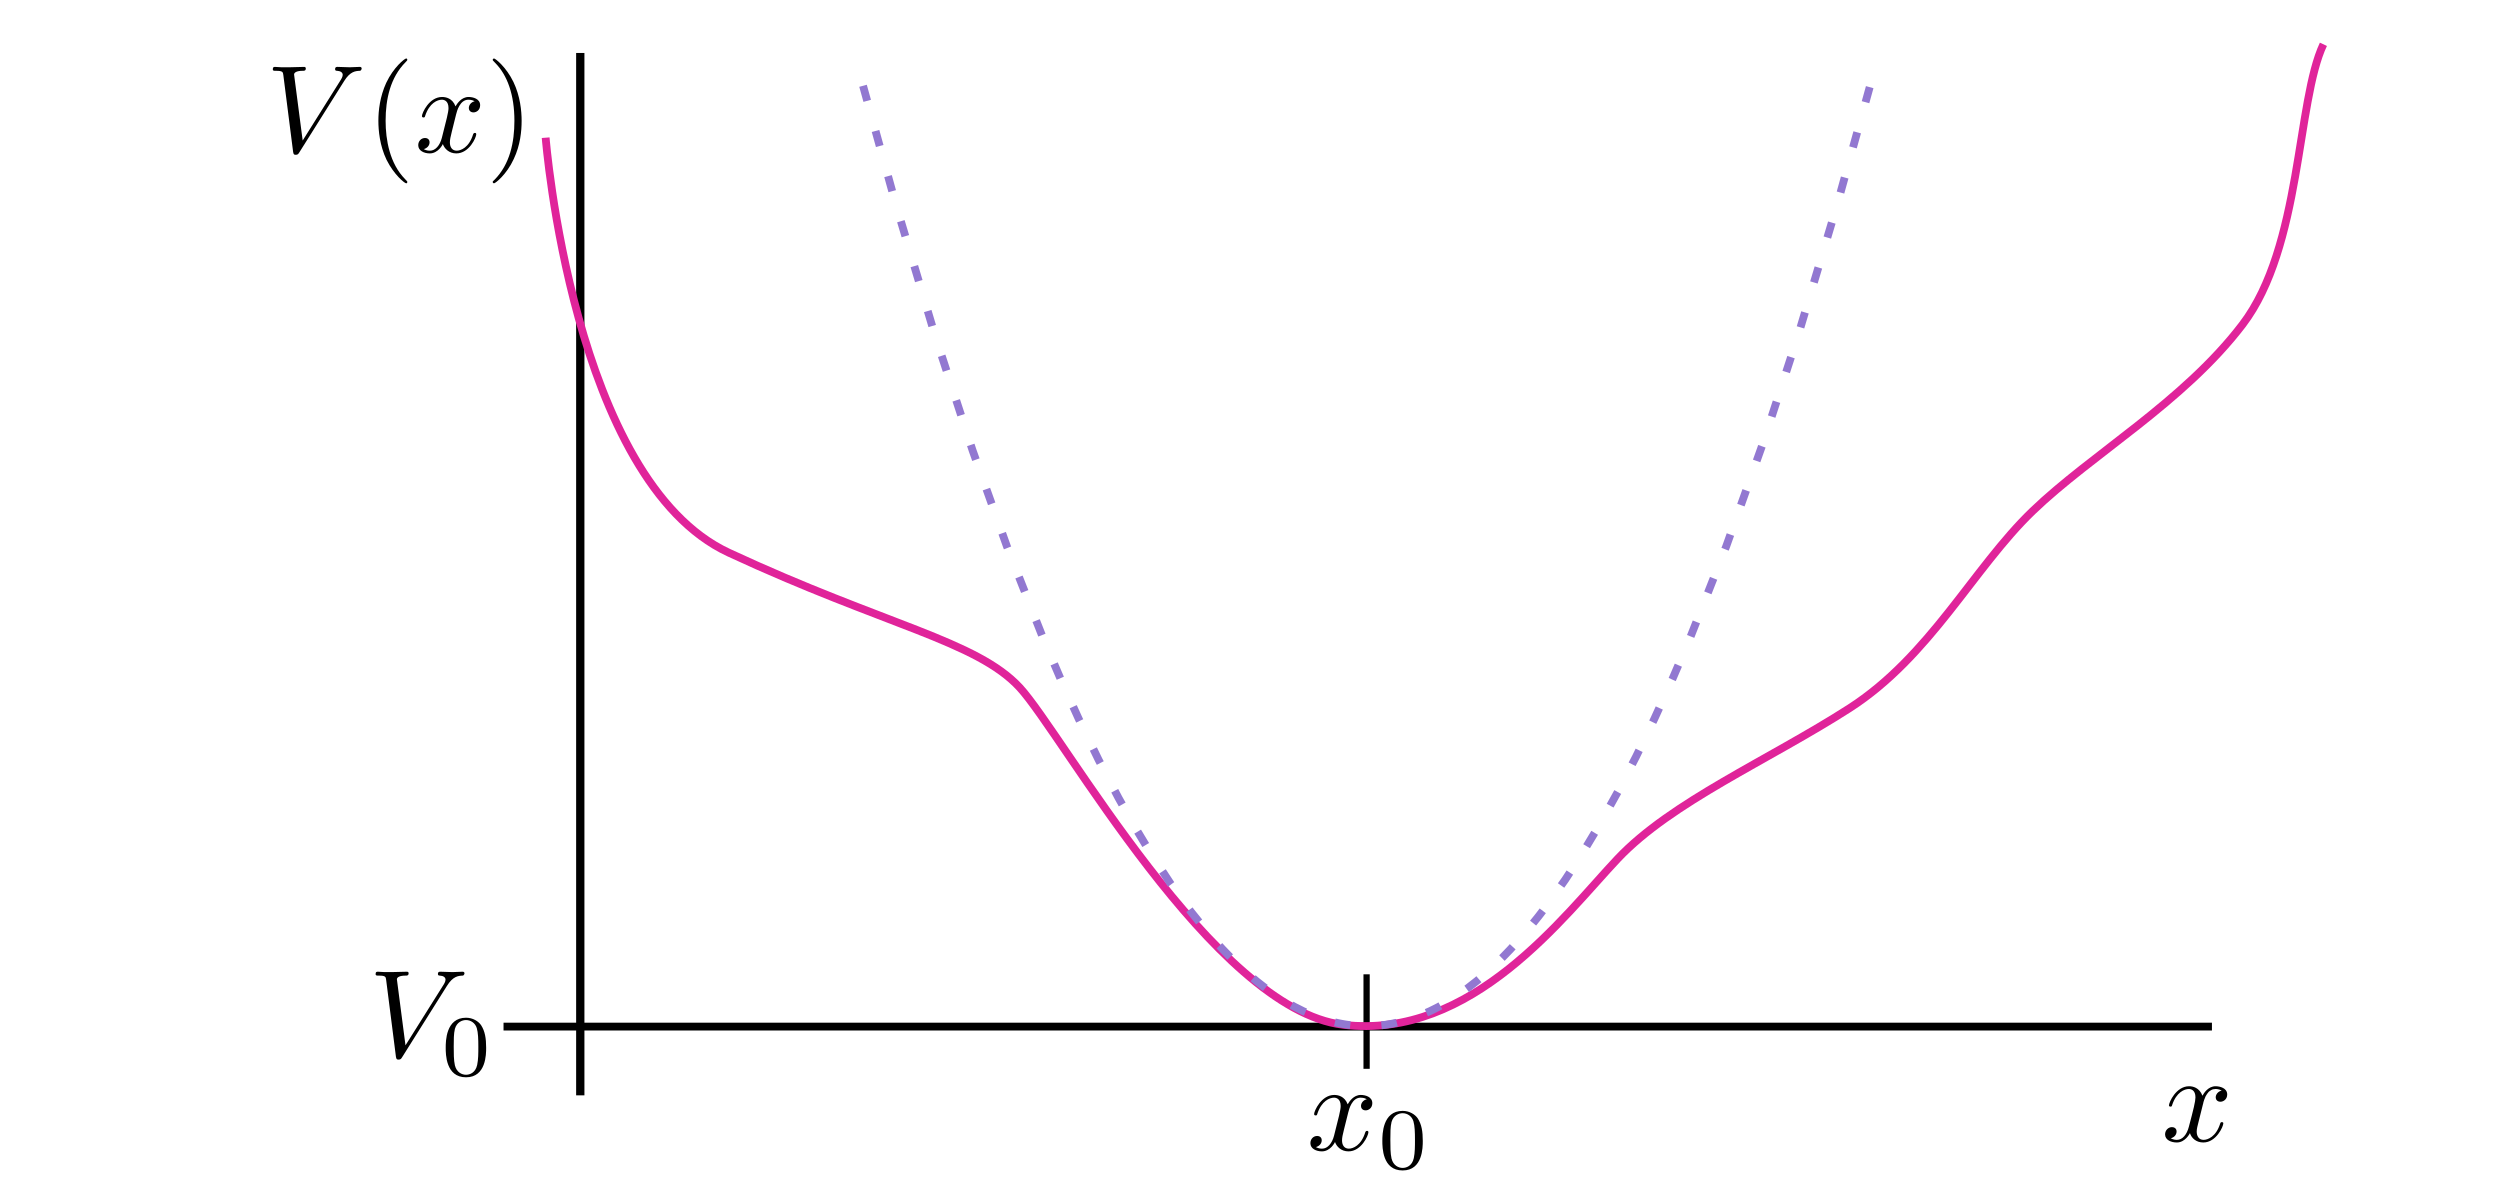
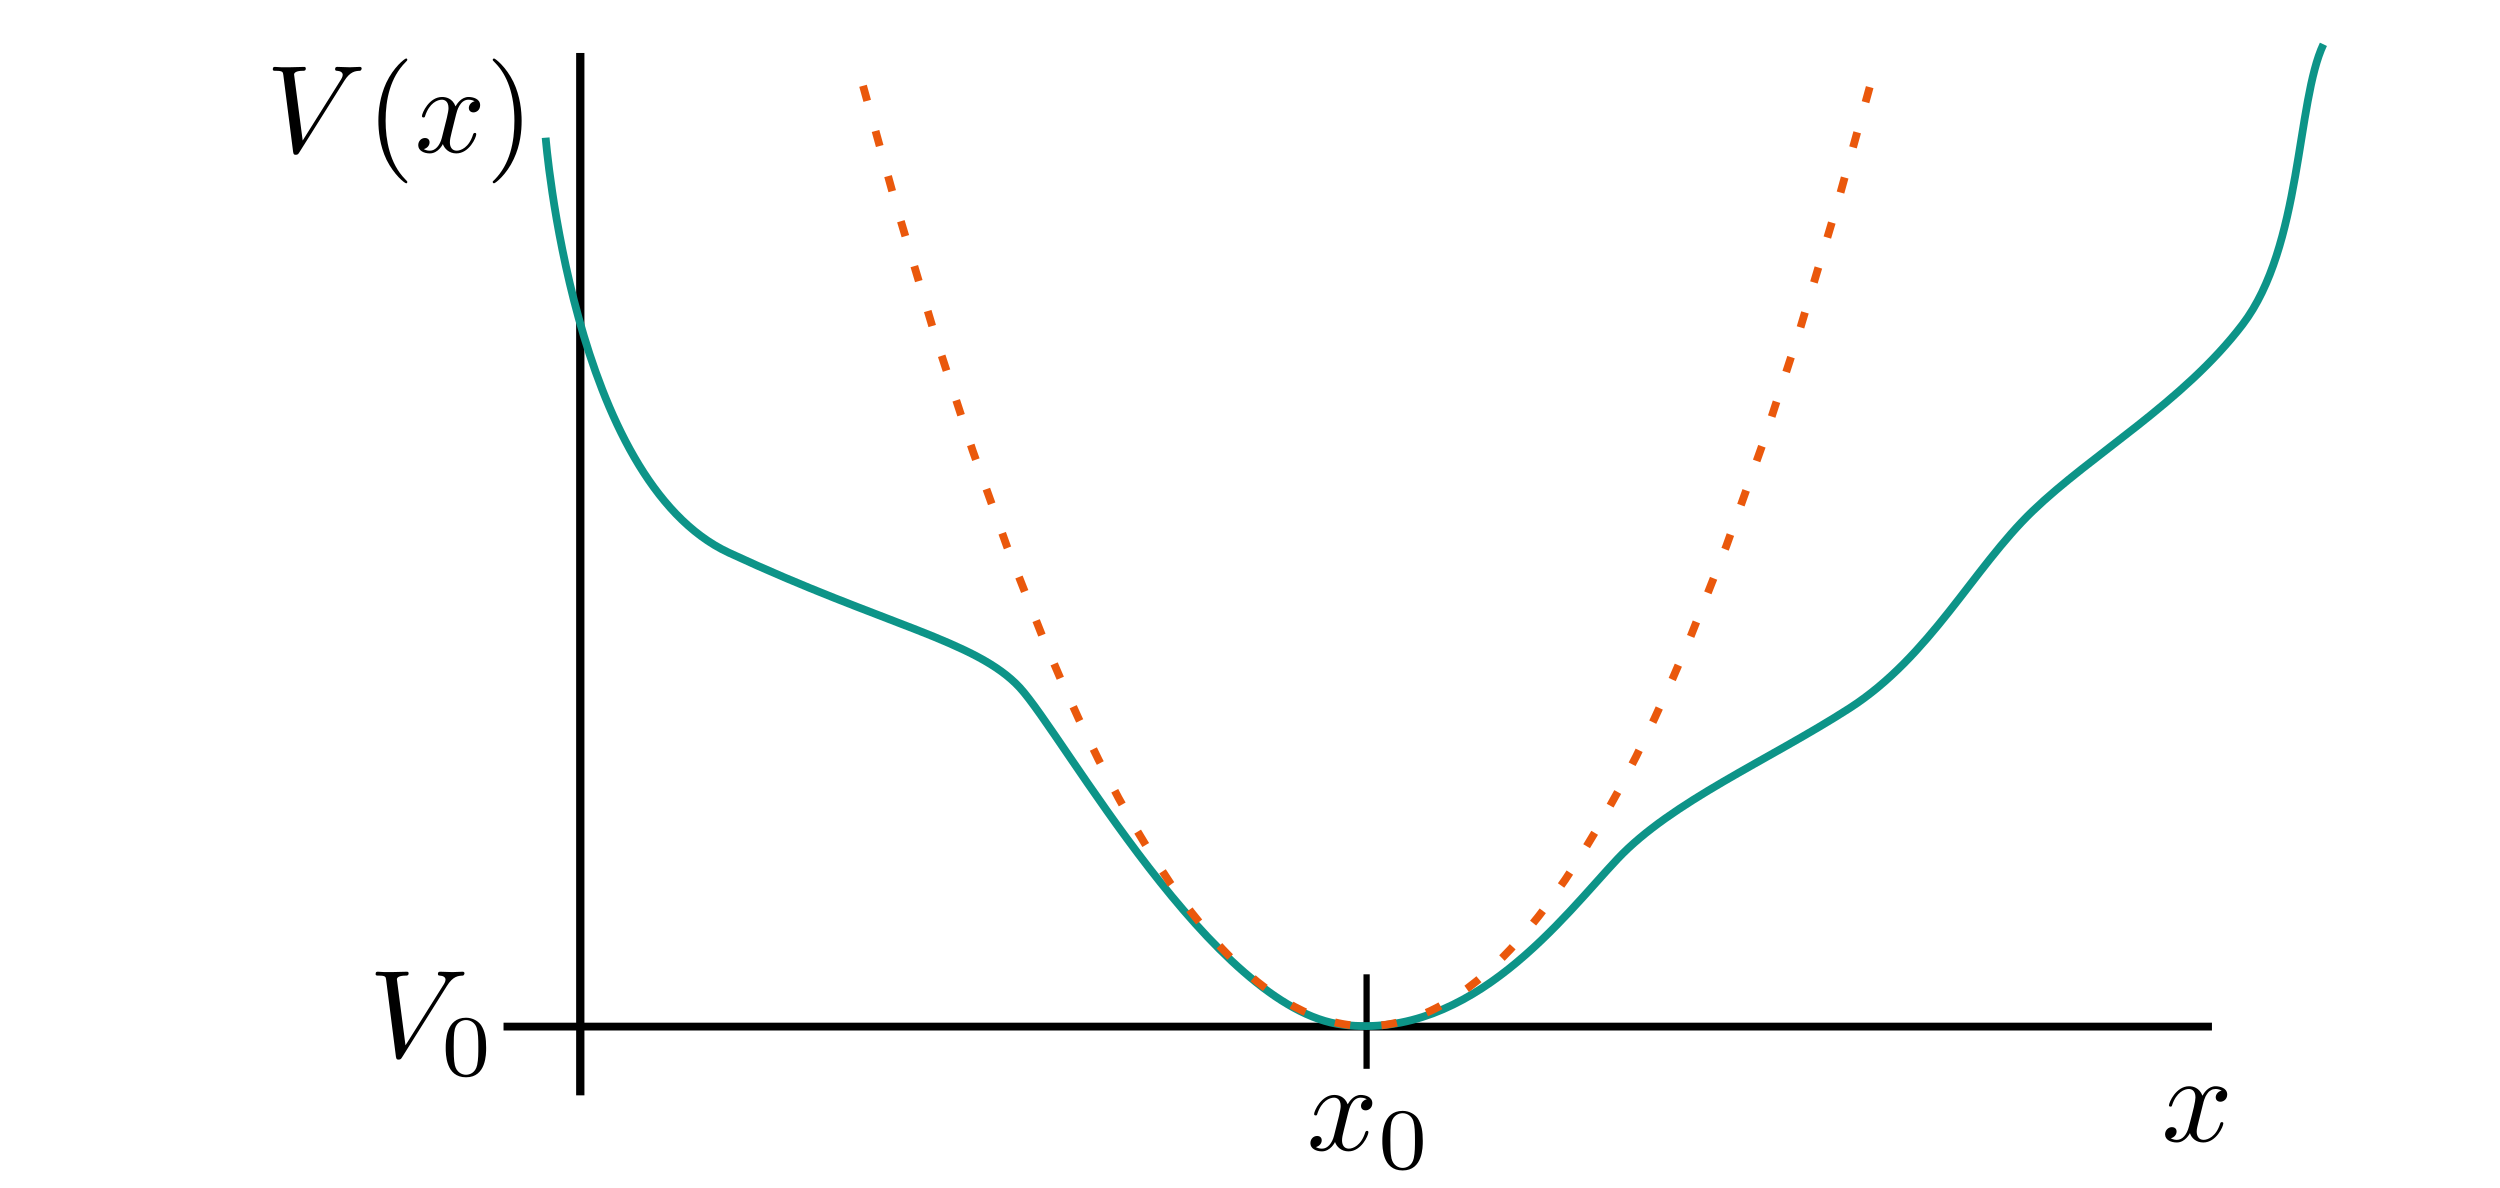
<svg xmlns="http://www.w3.org/2000/svg" xmlns:ns1="http://www.iki.fi/pav/software/textext/" width="8cm" height="3.8cm" viewBox="0 0 80 38" version="1.1" id="svg8">
  <defs id="defs2">
    <marker orient="auto" refY="0.0" refX="0.0" id="Arrow2Lstart" style="overflow:visible">
      <path id="path18140" style="fill-rule:evenodd;stroke-width:0.625;stroke-linejoin:round;stroke:#000000;stroke-opacity:1;fill:#000000;fill-opacity:1" d="M 8.719,4.034 L -2.207,0.016 L 8.719,-4.002 C 6.973,-1.63 6.983,1.616 8.719,4.034 z " transform="scale(1.1) translate(1,0)" />
    </marker>
    <marker orient="auto" refY="0.0" refX="0.0" id="Arrow2Mstart" style="overflow:visible">
      <path id="path18146" style="fill-rule:evenodd;stroke-width:0.625;stroke-linejoin:round;stroke:#000000;stroke-opacity:1;fill:#000000;fill-opacity:1" d="M 8.719,4.034 L -2.207,0.016 L 8.719,-4.002 C 6.973,-1.63 6.983,1.616 8.719,4.034 z " transform="scale(0.6) translate(0,0)" />
    </marker>
    <marker orient="auto" refY="0.0" refX="0.0" id="Arrow1Mstart" style="overflow:visible">
      <path id="path18128" d="M 0.0,0.0 L 5.0,-5.0 L -12.5,0.0 L 5.0,5.0 L 0.0,0.0 z " style="fill-rule:evenodd;stroke:#000000;stroke-width:1pt;stroke-opacity:1;fill:#000000;fill-opacity:1" transform="scale(0.4) translate(10,0)" />
    </marker>
    <marker style="overflow:visible;" id="marker1584" refX="0.0" refY="0.0" orient="auto">
      <path transform="scale(0.6) rotate(180) translate(0,0)" d="M 8.719,4.034 L -2.207,0.016 L 8.719,-4.002 C 6.973,-1.63 6.983,1.616 8.719,4.034 z " style="stroke-linejoin:round;stroke-opacity:1;fill-rule:evenodd;fill-opacity:1;stroke:#ee7219;stroke-width:0.625;fill:#ee7219" id="path1582" />
    </marker>
    <marker style="overflow:visible;" id="Arrow2Mend" refX="0.0" refY="0.0" orient="auto">
-       <path transform="scale(0.6) rotate(180) translate(0,0)" d="M 8.719,4.034 L -2.207,0.016 L 8.719,-4.002 C 6.973,-1.63 6.983,1.616 8.719,4.034 z " style="fill-rule:evenodd;stroke-width:0.625;stroke-linejoin:round;stroke:#9278d1;stroke-opacity:1;fill:#000000;fill-opacity:1" id="path1104" />
+       <path transform="scale(0.6) rotate(180) translate(0,0)" d="M 8.719,4.034 L -2.207,0.016 L 8.719,-4.002 C 6.973,-1.63 6.983,1.616 8.719,4.034 z " style="fill-rule:evenodd;stroke-width:0.625;stroke-linejoin:round;stroke:#ea580c;stroke-opacity:1;fill:#000000;fill-opacity:1" id="path1104" />
    </marker>
    <marker style="overflow:visible;" id="Arrow1Send" refX="0.0" refY="0.0" orient="auto">
      <path transform="scale(0.2) rotate(180) translate(6,0)" style="fill-rule:evenodd;stroke:#000000;stroke-width:1pt;stroke-opacity:1;fill:#000000;fill-opacity:1" d="M 0.0,0.0 L 5.0,-5.0 L -12.5,0.0 L 5.0,5.0 L 0.0,0.0 z " id="path1092" />
    </marker>
    <clipPath id="clipPath247" clipPathUnits="userSpaceOnUse">
      <rect style="color:#000000;display:inline;overflow:visible;visibility:visible;opacity:1;vector-effect:none;fill:#ab1f2d;fill-opacity:1;fill-rule:nonzero;stroke:none;stroke-width:0.198;stroke-linecap:butt;stroke-linejoin:miter;stroke-miterlimit:10;stroke-dasharray:none;stroke-dashoffset:0;stroke-opacity:1;marker:none;marker-start:none;marker-mid:none;marker-end:none;enable-background:accumulate" id="rect249" width="1.075" height="45.569" x="142.975" y="233.791" ry="0" />
    </clipPath>
    <marker orient="auto" refY="0" refX="0" id="Arrow1Mstart-3" style="overflow:visible">
      <path id="path18128-6" d="M 0,0 5,-5 -12.5,0 5,5 Z" style="fill:#000000;fill-opacity:1;fill-rule:evenodd;stroke:#000000;stroke-width:1pt;stroke-opacity:1" transform="matrix(0.4,0,0,0.4,4,0)" />
    </marker>
  </defs>
  <g transform="translate(0,-259)" id="layer1">
    <path id="path17208" d="M 16.113,291.851 H 70.782" style="fill:none;stroke:#000000;stroke-width:0.25;stroke-linecap:butt;stroke-linejoin:miter;stroke-opacity:1" />
-     <path id="path17206" d="m -53.14,262.237 v 29.285 h 19.466 v -29.205" style="fill:none;stroke:#e0249a;stroke-width:0.25;stroke-linecap:butt;stroke-linejoin:miter;stroke-opacity:1" />
+     <path id="path17206" d="m -53.14,262.237 v 29.285 h 19.466 v -29.205" style="fill:none;stroke:#0d9488;stroke-width:0.25;stroke-linecap:butt;stroke-linejoin:miter;stroke-opacity:1" />
    <path id="path17210" d="m 18.569,260.695 v 33.356" style="fill:none;stroke:#000000;stroke-width:0.265px;stroke-linecap:butt;stroke-linejoin:miter;stroke-opacity:1" />
    <g id="g82074" transform="matrix(0.4,0,0,-0.4,-20.20547,578.3677)" xml:space="preserve" stroke-miterlimit="10.433" font-style="normal" font-variant="normal" font-weight="normal" font-stretch="normal" font-size-adjust="none" letter-spacing="normal" word-spacing="normal" ns1:text="$x$" ns1:preamble="/home/phyps/Dropbox/Talks/1710 Bristol Colloquium teleportation/preamble.tex" style="font-style:normal;font-variant:normal;font-weight:normal;font-stretch:normal;letter-spacing:normal;word-spacing:normal;text-anchor:start;fill:none;fill-opacity:1;fill-rule:evenodd;stroke:#000000;stroke-linecap:butt;stroke-linejoin:miter;stroke-miterlimit:10.433;stroke-dasharray:none;stroke-dashoffset:0;stroke-opacity:1">
      <path style="fill:#000000;stroke-width:0" d="m 226.76,710.12 0.01,0.03 0.01,0.03 v 0.03 l 0.01,0.04 0.01,0.04 0.02,0.04 0.01,0.04 0.01,0.05 0.02,0.04 0.02,0.05 0.02,0.05 0.02,0.05 0.02,0.05 0.02,0.05 0.03,0.05 0.03,0.05 0.03,0.05 0.03,0.04 0.03,0.05 0.04,0.04 0.03,0.05 0.04,0.04 0.05,0.04 0.04,0.03 0.05,0.03 0.04,0.03 0.03,0.01 0.03,0.02 0.02,0.01 0.03,0.01 0.03,0.01 h 0.03 l 0.02,0.01 0.03,0.01 h 0.03 0.04 l 0.03,0.01 h 0.03 c 0.05,0 0.29,0 0.5,-0.13 -0.28,-0.05 -0.48,-0.3 -0.48,-0.54 0,-0.16 0.11,-0.35 0.38,-0.35 0.22,0 0.54,0.18 0.54,0.58 0,0.52 -0.59,0.66 -0.93,0.66 -0.58,0 -0.93,-0.53 -1.05,-0.76 -0.25,0.66 -0.78,0.76 -1.07,0.76 -1.04,0 -1.61,-1.29 -1.61,-1.53 0,-0.1 0.1,-0.1 0.12,-0.1 0.08,0 0.11,0.02 0.13,0.11 0.34,1.05 1,1.3 1.34,1.3 0.18,0 0.53,-0.09 0.53,-0.67 0,-0.31 -0.16,-0.97 -0.53,-2.36 -0.16,-0.62 -0.51,-1.04 -0.95,-1.04 -0.06,0 -0.29,0 -0.5,0.13 0.25,0.05 0.47,0.26 0.47,0.54 0,0.27 -0.22,0.35 -0.37,0.35 -0.3,0 -0.55,-0.26 -0.55,-0.58 0,-0.46 0.5,-0.65 0.94,-0.65 0.66,0 1.02,0.69 1.05,0.75 0.11,-0.37 0.47,-0.75 1.07,-0.75 1.03,0 1.6,1.28 1.6,1.53 0,0.1 -0.09,0.1 -0.12,0.1 -0.09,0 -0.11,-0.05 -0.13,-0.11 -0.33,-1.07 -1.01,-1.31 -1.33,-1.31 -0.39,0 -0.55,0.32 -0.55,0.66 0,0.22 0.06,0.44 0.17,0.87 z" id="path82076" />
    </g>
    <g id="g17267" style="fill-opacity:1;stroke:#000000;stroke-opacity:1" ns1:jacobian_sqrt="0.4" inkscapeversion="0.92.3" ns1:alignment="middle center" ns1:scale="2.83464566935" ns1:preamble="/home/phyps/Dropbox/Talks/1710 Bristol Colloquium teleportation/preamble.tex" ns1:text="$V(x)$" ns1:pdfconverter="pdf2svg" ns1:texconverter="pdflatex" ns1:version="0.11.0" transform="matrix(0.4,0,0,0.4,-50.98033,209.9596)">
      <g style="fill-opacity:1;stroke:#000000;stroke-opacity:1" id="surface1">
        <g id="g17252" style="fill:#000000;fill-opacity:1;stroke:#000000;stroke-opacity:1">
          <path id="path17250" transform="translate(148.712,134.765)" d="M 6.266,-5.672 C 6.75,-6.453 7.172,-6.484 7.531,-6.5 c 0.125,-0.016 0.141,-0.172 0.141,-0.188 0,-0.078 -0.062,-0.125 -0.141,-0.125 -0.25,0 -0.547,0.031 -0.812,0.031 -0.328,0 -0.672,-0.031 -0.984,-0.031 -0.062,0 -0.188,0 -0.188,0.188 0,0.109 0.078,0.125 0.156,0.125 0.266,0.016 0.453,0.125 0.453,0.328 0,0.156 -0.141,0.375 -0.141,0.375 l -3.062,4.875 -0.688,-5.281 C 2.266,-6.375 2.5,-6.5 2.953,-6.5 c 0.141,0 0.25,0 0.25,-0.203 0,-0.078 -0.078,-0.109 -0.125,-0.109 -0.406,0 -0.828,0.031 -1.25,0.031 -0.172,0 -0.359,0 -0.547,0 -0.172,0 -0.359,-0.031 -0.531,-0.031 -0.078,0 -0.188,0 -0.188,0.188 0,0.125 0.078,0.125 0.25,0.125 0.547,0 0.562,0.094 0.594,0.344 L 2.188,-0.016 C 2.219,0.188 2.266,0.219 2.391,0.219 c 0.156,0 0.203,-0.047 0.281,-0.172 z m 0,0" style="fill-opacity:1;stroke:#000000;stroke-width:0;stroke-opacity:1" />
        </g>
        <g id="g17256" style="fill:#000000;fill-opacity:1;stroke:#000000;stroke-opacity:1">
          <path id="path17254" transform="translate(156.738,134.765)" d="m 3.297,2.391 c 0,-0.031 0,-0.047 -0.172,-0.219 C 1.891,0.922 1.562,-0.969 1.562,-2.5 c 0,-1.734 0.375,-3.469 1.609,-4.703 0.125,-0.125 0.125,-0.141 0.125,-0.172 0,-0.078 -0.031,-0.109 -0.094,-0.109 -0.109,0 -1,0.688 -1.594,1.953 -0.5,1.094 -0.625,2.203 -0.625,3.031 0,0.781 0.109,1.984 0.656,3.125 C 2.25,1.844 3.094,2.5 3.203,2.5 c 0.062,0 0.094,-0.031 0.094,-0.109 z m 0,0" style="fill-opacity:1;stroke:#000000;stroke-width:0;stroke-opacity:1" />
        </g>
        <g id="g17260" style="fill:#000000;fill-opacity:1;stroke:#000000;stroke-opacity:1">
          <path id="path17258" transform="translate(160.612,134.765)" d="M 3.328,-3.016 C 3.391,-3.266 3.625,-4.188 4.312,-4.188 c 0.047,0 0.297,0 0.5,0.125 C 4.531,-4 4.344,-3.766 4.344,-3.516 c 0,0.156 0.109,0.344 0.375,0.344 0.219,0 0.531,-0.172 0.531,-0.578 0,-0.516 -0.578,-0.656 -0.922,-0.656 -0.578,0 -0.922,0.531 -1.047,0.75 -0.25,-0.656 -0.781,-0.75 -1.078,-0.75 -1.031,0 -1.609,1.281 -1.609,1.531 0,0.109 0.109,0.109 0.125,0.109 0.078,0 0.109,-0.031 0.125,-0.109 0.344,-1.062 1,-1.312 1.344,-1.312 0.188,0 0.531,0.094 0.531,0.672 0,0.312 -0.172,0.969 -0.531,2.375 -0.156,0.609 -0.516,1.031 -0.953,1.031 -0.062,0 -0.281,0 -0.5,-0.125 0.25,-0.062 0.469,-0.266 0.469,-0.547 0,-0.266 -0.219,-0.344 -0.359,-0.344 -0.312,0 -0.547,0.25 -0.547,0.578 0,0.453 0.484,0.656 0.922,0.656 0.672,0 1.031,-0.703 1.047,-0.75 0.125,0.359 0.484,0.75 1.078,0.75 1.031,0 1.594,-1.281 1.594,-1.531 0,-0.109 -0.078,-0.109 -0.109,-0.109 -0.094,0 -0.109,0.047 -0.141,0.109 -0.328,1.078 -1,1.312 -1.312,1.312 -0.391,0 -0.547,-0.312 -0.547,-0.656 0,-0.219 0.047,-0.438 0.156,-0.875 z m 0,0" style="fill-opacity:1;stroke:#000000;stroke-width:0;stroke-opacity:1" />
        </g>
        <g id="g17264" style="fill:#000000;fill-opacity:1;stroke:#000000;stroke-opacity:1">
          <path id="path17262" transform="translate(166.306,134.765)" d="m 2.875,-2.5 c 0,-0.766 -0.109,-1.969 -0.656,-3.109 -0.594,-1.219 -1.453,-1.875 -1.547,-1.875 -0.062,0 -0.109,0.047 -0.109,0.109 0,0.031 0,0.047 0.188,0.234 0.984,0.984 1.547,2.562 1.547,4.641 0,1.719 -0.359,3.469 -1.594,4.719 C 0.562,2.344 0.562,2.359 0.562,2.391 0.562,2.453 0.609,2.5 0.672,2.5 0.766,2.5 1.672,1.812 2.25,0.547 2.766,-0.547 2.875,-1.656 2.875,-2.5 Z m 0,0" style="fill-opacity:1;stroke:#000000;stroke-width:0;stroke-opacity:1" />
        </g>
      </g>
    </g>
    <path style="fill:none;stroke:#000000;stroke-width:0.2;stroke-linecap:butt;stroke-linejoin:miter;stroke-miterlimit:4;stroke-dasharray:none;stroke-opacity:1" d="m 43.731,290.178 v 3.024" id="path18967" />
-     <path style="opacity:1;vector-effect:none;fill:none;fill-opacity:1;stroke:#e0249a;stroke-width:0.25;stroke-linecap:butt;stroke-linejoin:miter;stroke-miterlimit:4;stroke-dasharray:none;stroke-dashoffset:0;stroke-opacity:1" d="m 17.461,263.406 c 0,0 0.862,10.956 5.861,13.28 4.999,2.324 7.93,2.822 9.309,4.316 1.379,1.494 6.206,10.292 10.343,10.79 4.137,0.498 7.068,-3.486 8.792,-5.312 1.724,-1.826 4.827,-3.154 7.413,-4.814 2.586,-1.66 3.965,-4.482 5.861,-6.308 1.896,-1.826 4.827,-3.486 6.723,-5.976 1.896,-2.49 1.724,-7.138 2.586,-8.964" id="path4933" />
+     <path style="opacity:1;vector-effect:none;fill:none;fill-opacity:1;stroke:#0d9488;stroke-width:0.25;stroke-linecap:butt;stroke-linejoin:miter;stroke-miterlimit:4;stroke-dasharray:none;stroke-dashoffset:0;stroke-opacity:1" d="m 17.461,263.406 c 0,0 0.862,10.956 5.861,13.28 4.999,2.324 7.93,2.822 9.309,4.316 1.379,1.494 6.206,10.292 10.343,10.79 4.137,0.498 7.068,-3.486 8.792,-5.312 1.724,-1.826 4.827,-3.154 7.413,-4.814 2.586,-1.66 3.965,-4.482 5.861,-6.308 1.896,-1.826 4.827,-3.486 6.723,-5.976 1.896,-2.49 1.724,-7.138 2.586,-8.964" id="path4933" />
    <g transform="matrix(0.4,0,0,0.4,-17.67096,241.8945)" ns1:version="0.11.0" ns1:texconverter="pdflatex" ns1:pdfconverter="pdf2svg" ns1:text="$x_0$" ns1:preamble="/home/phyps/Dropbox/Talks/1710 Bristol Colloquium teleportation/preamble.tex" ns1:scale="2.83464566935" ns1:alignment="middle center" inkscapeversion="0.92.3" ns1:jacobian_sqrt="0.4" style="stroke:#000000;stroke-opacity:1;fill-opacity:1" id="g5005">
      <g id="g5003" style="stroke:#000000;stroke-opacity:1;fill-opacity:1">
        <g style="stroke:#000000;fill-opacity:1;stroke-opacity:1;fill:rgb(0%,0%,0%)" id="g4997">
          <path style="stroke:#000000;stroke-width:0;stroke-opacity:1;fill-opacity:1" d="M 3.328 -3.016 C 3.391 -3.266 3.625 -4.188 4.312 -4.188 C 4.359 -4.188 4.609 -4.188 4.812 -4.062 C 4.531 -4 4.344 -3.766 4.344 -3.516 C 4.344 -3.359 4.453 -3.172 4.719 -3.172 C 4.938 -3.172 5.25 -3.344 5.25 -3.75 C 5.25 -4.266 4.672 -4.406 4.328 -4.406 C 3.75 -4.406 3.406 -3.875 3.281 -3.656 C 3.031 -4.312 2.5 -4.406 2.203 -4.406 C 1.172 -4.406 0.594 -3.125 0.594 -2.875 C 0.594 -2.766 0.703 -2.766 0.719 -2.766 C 0.797 -2.766 0.828 -2.797 0.844 -2.875 C 1.188 -3.938 1.844 -4.188 2.188 -4.188 C 2.375 -4.188 2.719 -4.094 2.719 -3.516 C 2.719 -3.203 2.547 -2.547 2.188 -1.141 C 2.031 -0.531 1.672 -0.109 1.234 -0.109 C 1.172 -0.109 0.953 -0.109 0.734 -0.234 C 0.984 -0.297 1.203 -0.5 1.203 -0.781 C 1.203 -1.047 0.984 -1.125 0.844 -1.125 C 0.531 -1.125 0.297 -0.875 0.297 -0.547 C 0.297 -0.094 0.781 0.109 1.219 0.109 C 1.891 0.109 2.25 -0.594 2.266 -0.641 C 2.391 -0.281 2.75 0.109 3.344 0.109 C 4.375 0.109 4.938 -1.172 4.938 -1.422 C 4.938 -1.531 4.859 -1.531 4.828 -1.531 C 4.734 -1.531 4.719 -1.484 4.688 -1.422 C 4.359 -0.344 3.688 -0.109 3.375 -0.109 C 2.984 -0.109 2.828 -0.422 2.828 -0.766 C 2.828 -0.984 2.875 -1.203 2.984 -1.641 Z M 3.328 -3.016 " transform="translate(148.712,134.765)" id="path4995" />
        </g>
        <g style="stroke:#000000;fill-opacity:1;stroke-opacity:1;fill:rgb(0%,0%,0%)" id="g5001">
          <path style="stroke:#000000;stroke-width:0;stroke-opacity:1;fill-opacity:1" d="M 3.594 -2.219 C 3.594 -2.984 3.5 -3.547 3.188 -4.031 C 2.969 -4.344 2.531 -4.625 1.984 -4.625 C 0.359 -4.625 0.359 -2.719 0.359 -2.219 C 0.359 -1.719 0.359 0.141 1.984 0.141 C 3.594 0.141 3.594 -1.719 3.594 -2.219 Z M 1.984 -0.062 C 1.656 -0.062 1.234 -0.25 1.094 -0.812 C 1 -1.219 1 -1.797 1 -2.312 C 1 -2.828 1 -3.359 1.094 -3.734 C 1.25 -4.281 1.688 -4.438 1.984 -4.438 C 2.359 -4.438 2.719 -4.203 2.844 -3.797 C 2.953 -3.422 2.969 -2.922 2.969 -2.312 C 2.969 -1.797 2.969 -1.281 2.875 -0.844 C 2.734 -0.203 2.266 -0.062 1.984 -0.062 Z M 1.984 -0.062 " transform="translate(154.406,136.259)" id="path4999" />
        </g>
      </g>
    </g>
    <g id="g5109" style="stroke:#000000;stroke-opacity:1;fill-opacity:1" ns1:jacobian_sqrt="0.4" inkscapeversion="0.92.3" ns1:alignment="middle center" ns1:scale="2.83464566935" ns1:preamble="/home/phyps/Dropbox/Talks/1710 Bristol Colloquium teleportation/preamble.tex" ns1:text="$V_0$" ns1:pdfconverter="pdf2svg" ns1:texconverter="pdflatex" ns1:version="0.11.0" transform="matrix(0.4,0,0,0.4,-47.69045,238.9135)">
      <g style="stroke:#000000;stroke-opacity:1;fill-opacity:1" id="g5107">
        <g id="g5101" style="stroke:#000000;fill-opacity:1;stroke-opacity:1;fill:rgb(0%,0%,0%)">
          <path id="path5099" transform="translate(148.712,134.765)" d="M 6.266 -5.672 C 6.75 -6.453 7.172 -6.484 7.531 -6.5 C 7.656 -6.516 7.672 -6.672 7.672 -6.688 C 7.672 -6.766 7.609 -6.812 7.531 -6.812 C 7.281 -6.812 6.984 -6.781 6.719 -6.781 C 6.391 -6.781 6.047 -6.812 5.734 -6.812 C 5.672 -6.812 5.547 -6.812 5.547 -6.625 C 5.547 -6.516 5.625 -6.5 5.703 -6.5 C 5.969 -6.484 6.156 -6.375 6.156 -6.172 C 6.156 -6.016 6.016 -5.797 6.016 -5.797 L 2.953 -0.922 L 2.266 -6.203 C 2.266 -6.375 2.5 -6.5 2.953 -6.5 C 3.094 -6.5 3.203 -6.5 3.203 -6.703 C 3.203 -6.781 3.125 -6.812 3.078 -6.812 C 2.672 -6.812 2.25 -6.781 1.828 -6.781 C 1.656 -6.781 1.469 -6.781 1.281 -6.781 C 1.109 -6.781 0.922 -6.812 0.75 -6.812 C 0.672 -6.812 0.562 -6.812 0.562 -6.625 C 0.562 -6.5 0.641 -6.5 0.812 -6.5 C 1.359 -6.5 1.375 -6.406 1.406 -6.156 L 2.188 -0.016 C 2.219 0.188 2.266 0.219 2.391 0.219 C 2.547 0.219 2.594 0.172 2.672 0.047 Z M 6.266 -5.672 " style="stroke:#000000;stroke-width:0;stroke-opacity:1;fill-opacity:1" />
        </g>
        <g id="g5105" style="stroke:#000000;fill-opacity:1;stroke-opacity:1;fill:rgb(0%,0%,0%)">
          <path id="path5103" transform="translate(154.524,136.259)" d="M 3.594 -2.219 C 3.594 -2.984 3.5 -3.547 3.188 -4.031 C 2.969 -4.344 2.531 -4.625 1.984 -4.625 C 0.359 -4.625 0.359 -2.719 0.359 -2.219 C 0.359 -1.719 0.359 0.141 1.984 0.141 C 3.594 0.141 3.594 -1.719 3.594 -2.219 Z M 1.984 -0.062 C 1.656 -0.062 1.234 -0.25 1.094 -0.812 C 1 -1.219 1 -1.797 1 -2.312 C 1 -2.828 1 -3.359 1.094 -3.734 C 1.25 -4.281 1.688 -4.438 1.984 -4.438 C 2.359 -4.438 2.719 -4.203 2.844 -3.797 C 2.953 -3.422 2.969 -2.922 2.969 -2.312 C 2.969 -1.797 2.969 -1.281 2.875 -0.844 C 2.734 -0.203 2.266 -0.062 1.984 -0.062 Z M 1.984 -0.062 " style="stroke:#000000;stroke-width:0;stroke-opacity:1;fill-opacity:1" />
        </g>
      </g>
    </g>
-     <path d="m 27.617,261.745 1.056,3.815 1.246,4.168 1.205,3.689 1.097,3.066 1.129,2.865 0.586,1.371 0.586,1.291 0.635,1.308 0.635,1.215 0.516,0.918 0.516,0.857 0.641,0.979 0.641,0.884 0.51,0.634 0.255,0.294 0.255,0.279 0.278,0.287 0.278,0.269 0.278,0.252 0.278,0.234 0.298,0.231 0.298,0.21 0.298,0.19 0.298,0.169 0.277,0.139 0.277,0.121 0.277,0.103 0.138,0.045 0.138,0.041 0.149,0.039 0.149,0.034 0.149,0.029 0.149,0.023 0.149,0.018 0.149,0.013 0.149,0.007 0.149,0.003 0.16,-0.003 0.16,-0.008 0.16,-0.015 0.16,-0.021 0.16,-0.027 0.16,-0.033 0.16,-0.039 0.16,-0.045 0.127,-0.04 0.127,-0.043 0.255,-0.098 0.255,-0.113 0.255,-0.128 0.309,-0.176 0.309,-0.198 0.309,-0.22 0.309,-0.242 0.267,-0.227 0.267,-0.244 0.267,-0.26 0.267,-0.277 0.303,-0.334 0.303,-0.355 0.303,-0.376 0.303,-0.398 0.545,-0.769 0.545,-0.838 0.57,-0.95 0.57,-1.026 0.581,-1.122 0.581,-1.201 0.576,-1.267 0.576,-1.344 1.151,-2.916 1.197,-3.359 1.105,-3.397 1.243,-4.159 1.059,-3.824" style="vector-effect:none;fill:none;fill-opacity:1;stroke:#9278d1;stroke-width:0.25;stroke-linecap:butt;stroke-linejoin:miter;stroke-miterlimit:4;stroke-dasharray:0.5,1;stroke-dashoffset:0;stroke-opacity:1" id="path4314" />
+     <path d="m 27.617,261.745 1.056,3.815 1.246,4.168 1.205,3.689 1.097,3.066 1.129,2.865 0.586,1.371 0.586,1.291 0.635,1.308 0.635,1.215 0.516,0.918 0.516,0.857 0.641,0.979 0.641,0.884 0.51,0.634 0.255,0.294 0.255,0.279 0.278,0.287 0.278,0.269 0.278,0.252 0.278,0.234 0.298,0.231 0.298,0.21 0.298,0.19 0.298,0.169 0.277,0.139 0.277,0.121 0.277,0.103 0.138,0.045 0.138,0.041 0.149,0.039 0.149,0.034 0.149,0.029 0.149,0.023 0.149,0.018 0.149,0.013 0.149,0.007 0.149,0.003 0.16,-0.003 0.16,-0.008 0.16,-0.015 0.16,-0.021 0.16,-0.027 0.16,-0.033 0.16,-0.039 0.16,-0.045 0.127,-0.04 0.127,-0.043 0.255,-0.098 0.255,-0.113 0.255,-0.128 0.309,-0.176 0.309,-0.198 0.309,-0.22 0.309,-0.242 0.267,-0.227 0.267,-0.244 0.267,-0.26 0.267,-0.277 0.303,-0.334 0.303,-0.355 0.303,-0.376 0.303,-0.398 0.545,-0.769 0.545,-0.838 0.57,-0.95 0.57,-1.026 0.581,-1.122 0.581,-1.201 0.576,-1.267 0.576,-1.344 1.151,-2.916 1.197,-3.359 1.105,-3.397 1.243,-4.159 1.059,-3.824" style="vector-effect:none;fill:none;fill-opacity:1;stroke:#ea580c;stroke-width:0.25;stroke-linecap:butt;stroke-linejoin:miter;stroke-miterlimit:4;stroke-dasharray:0.5,1;stroke-dashoffset:0;stroke-opacity:1" id="path4314" />
  </g>
</svg>
